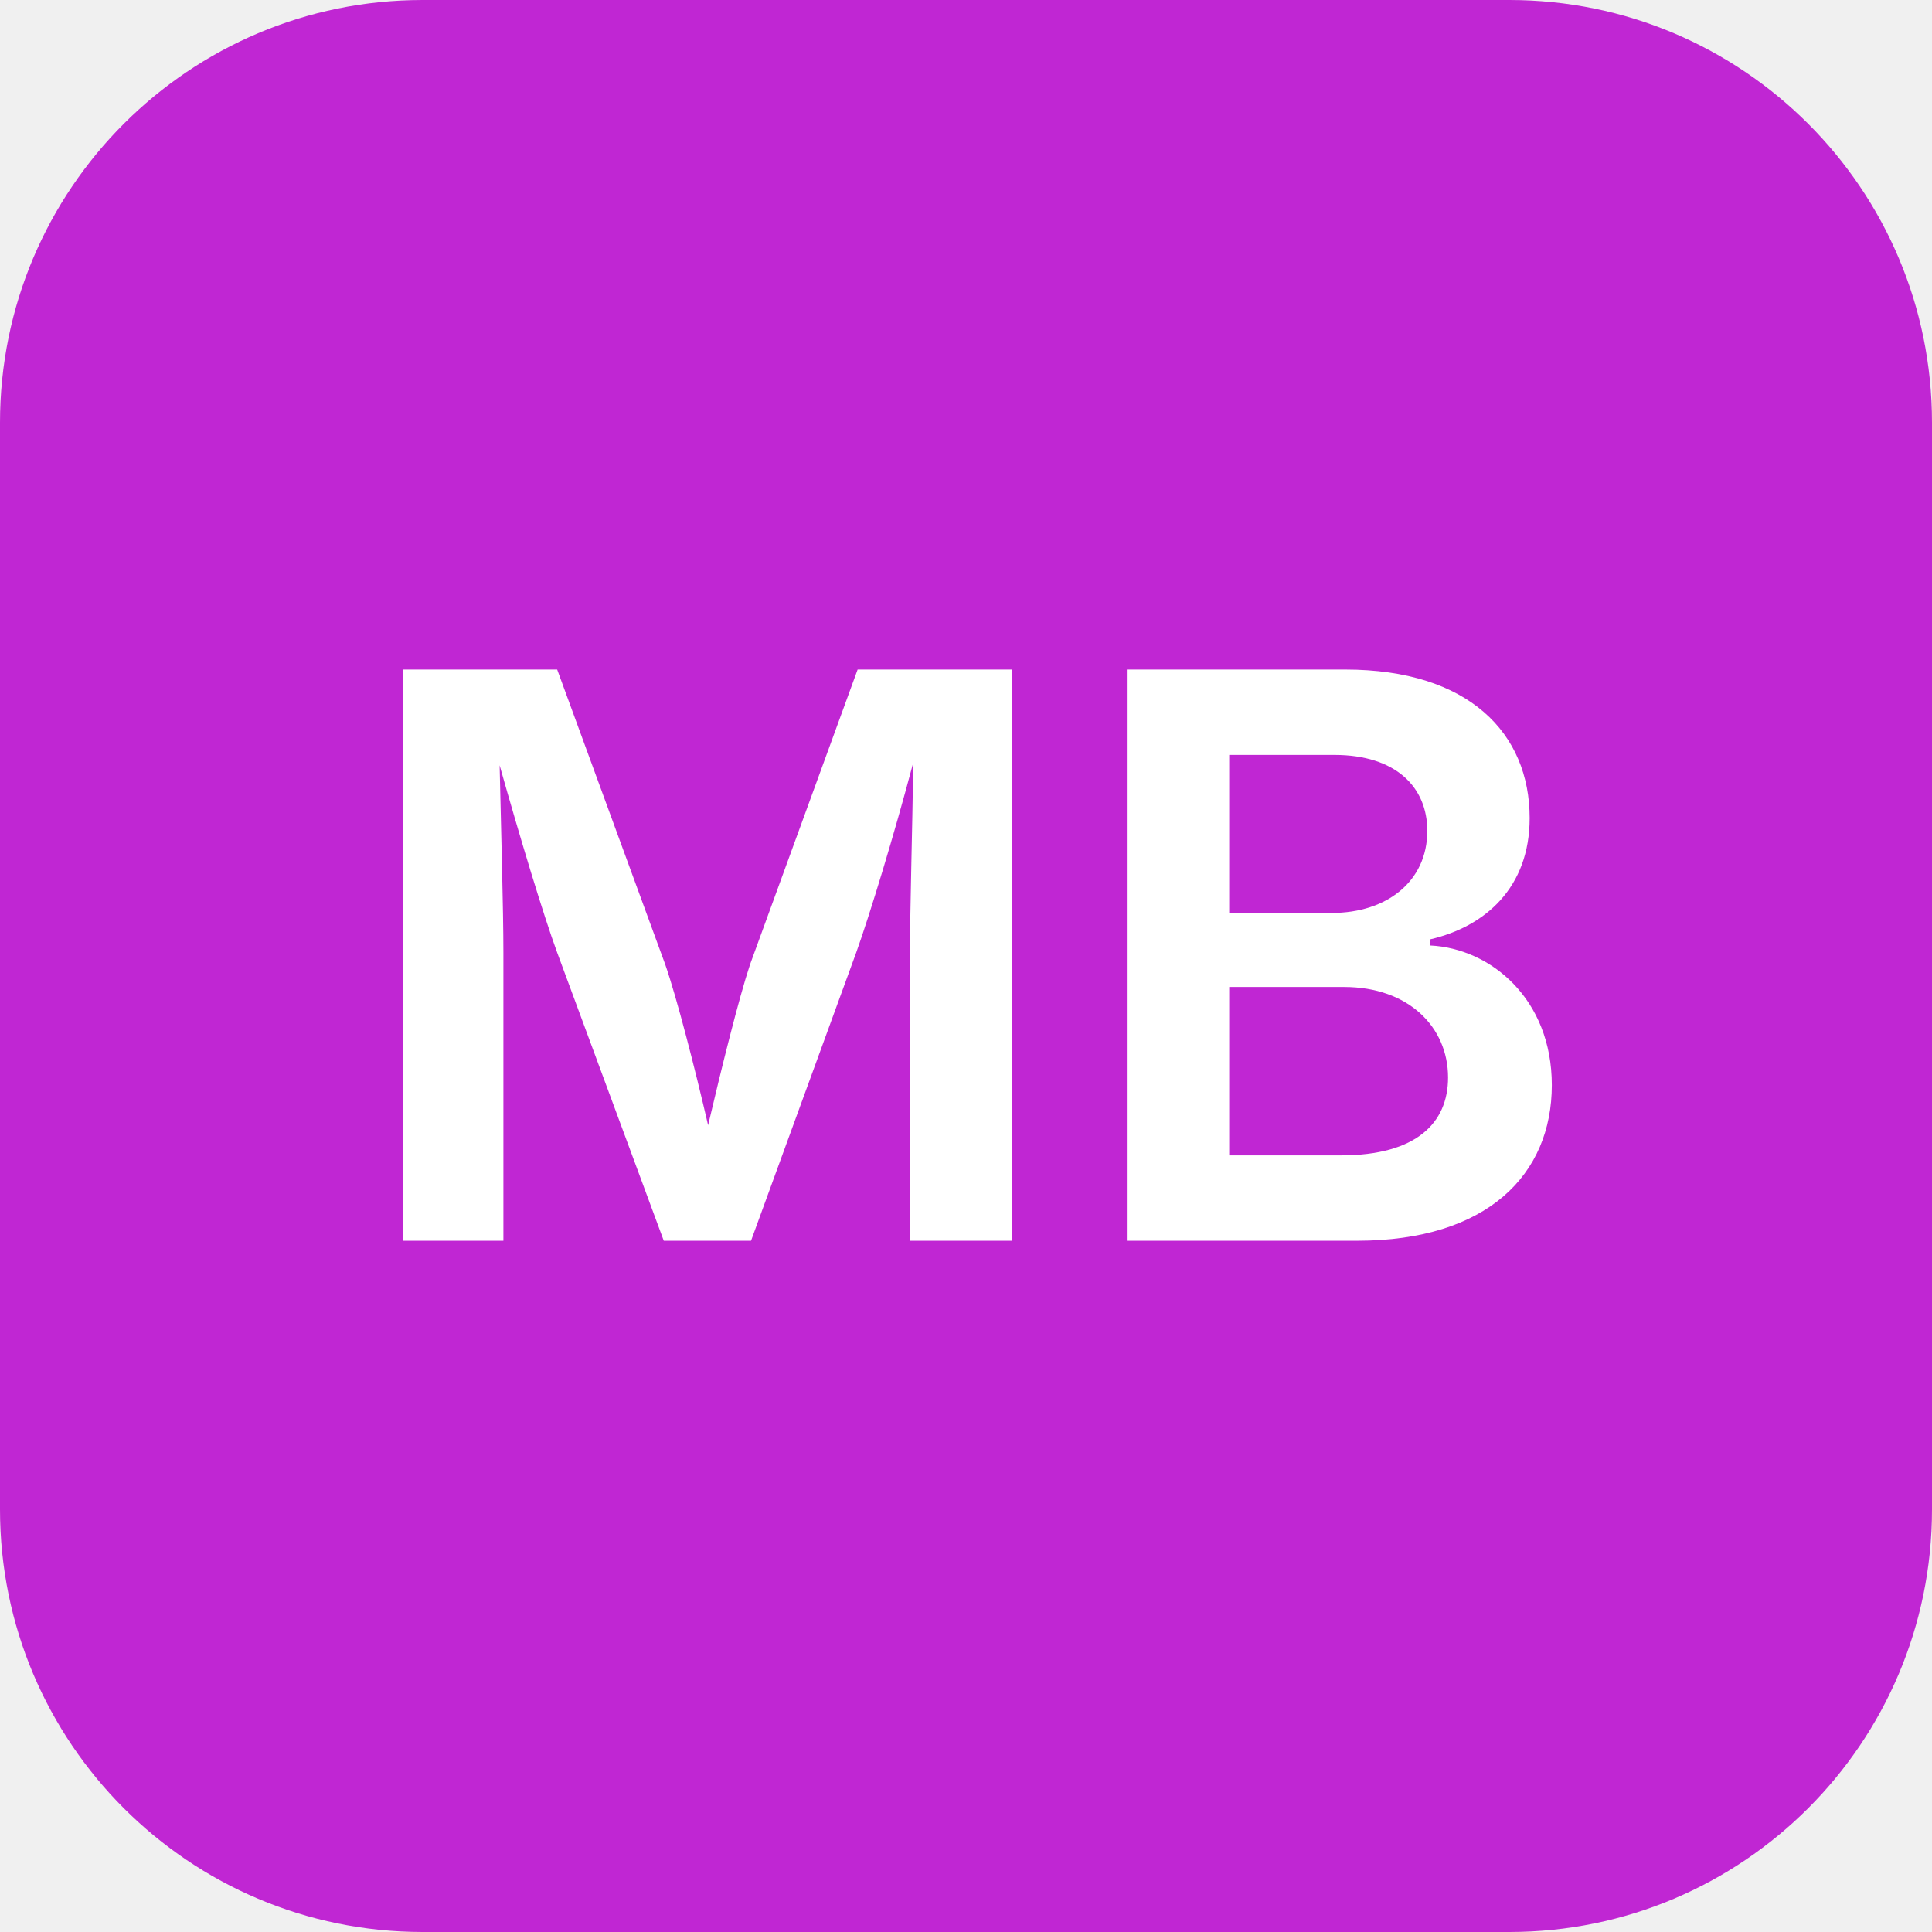
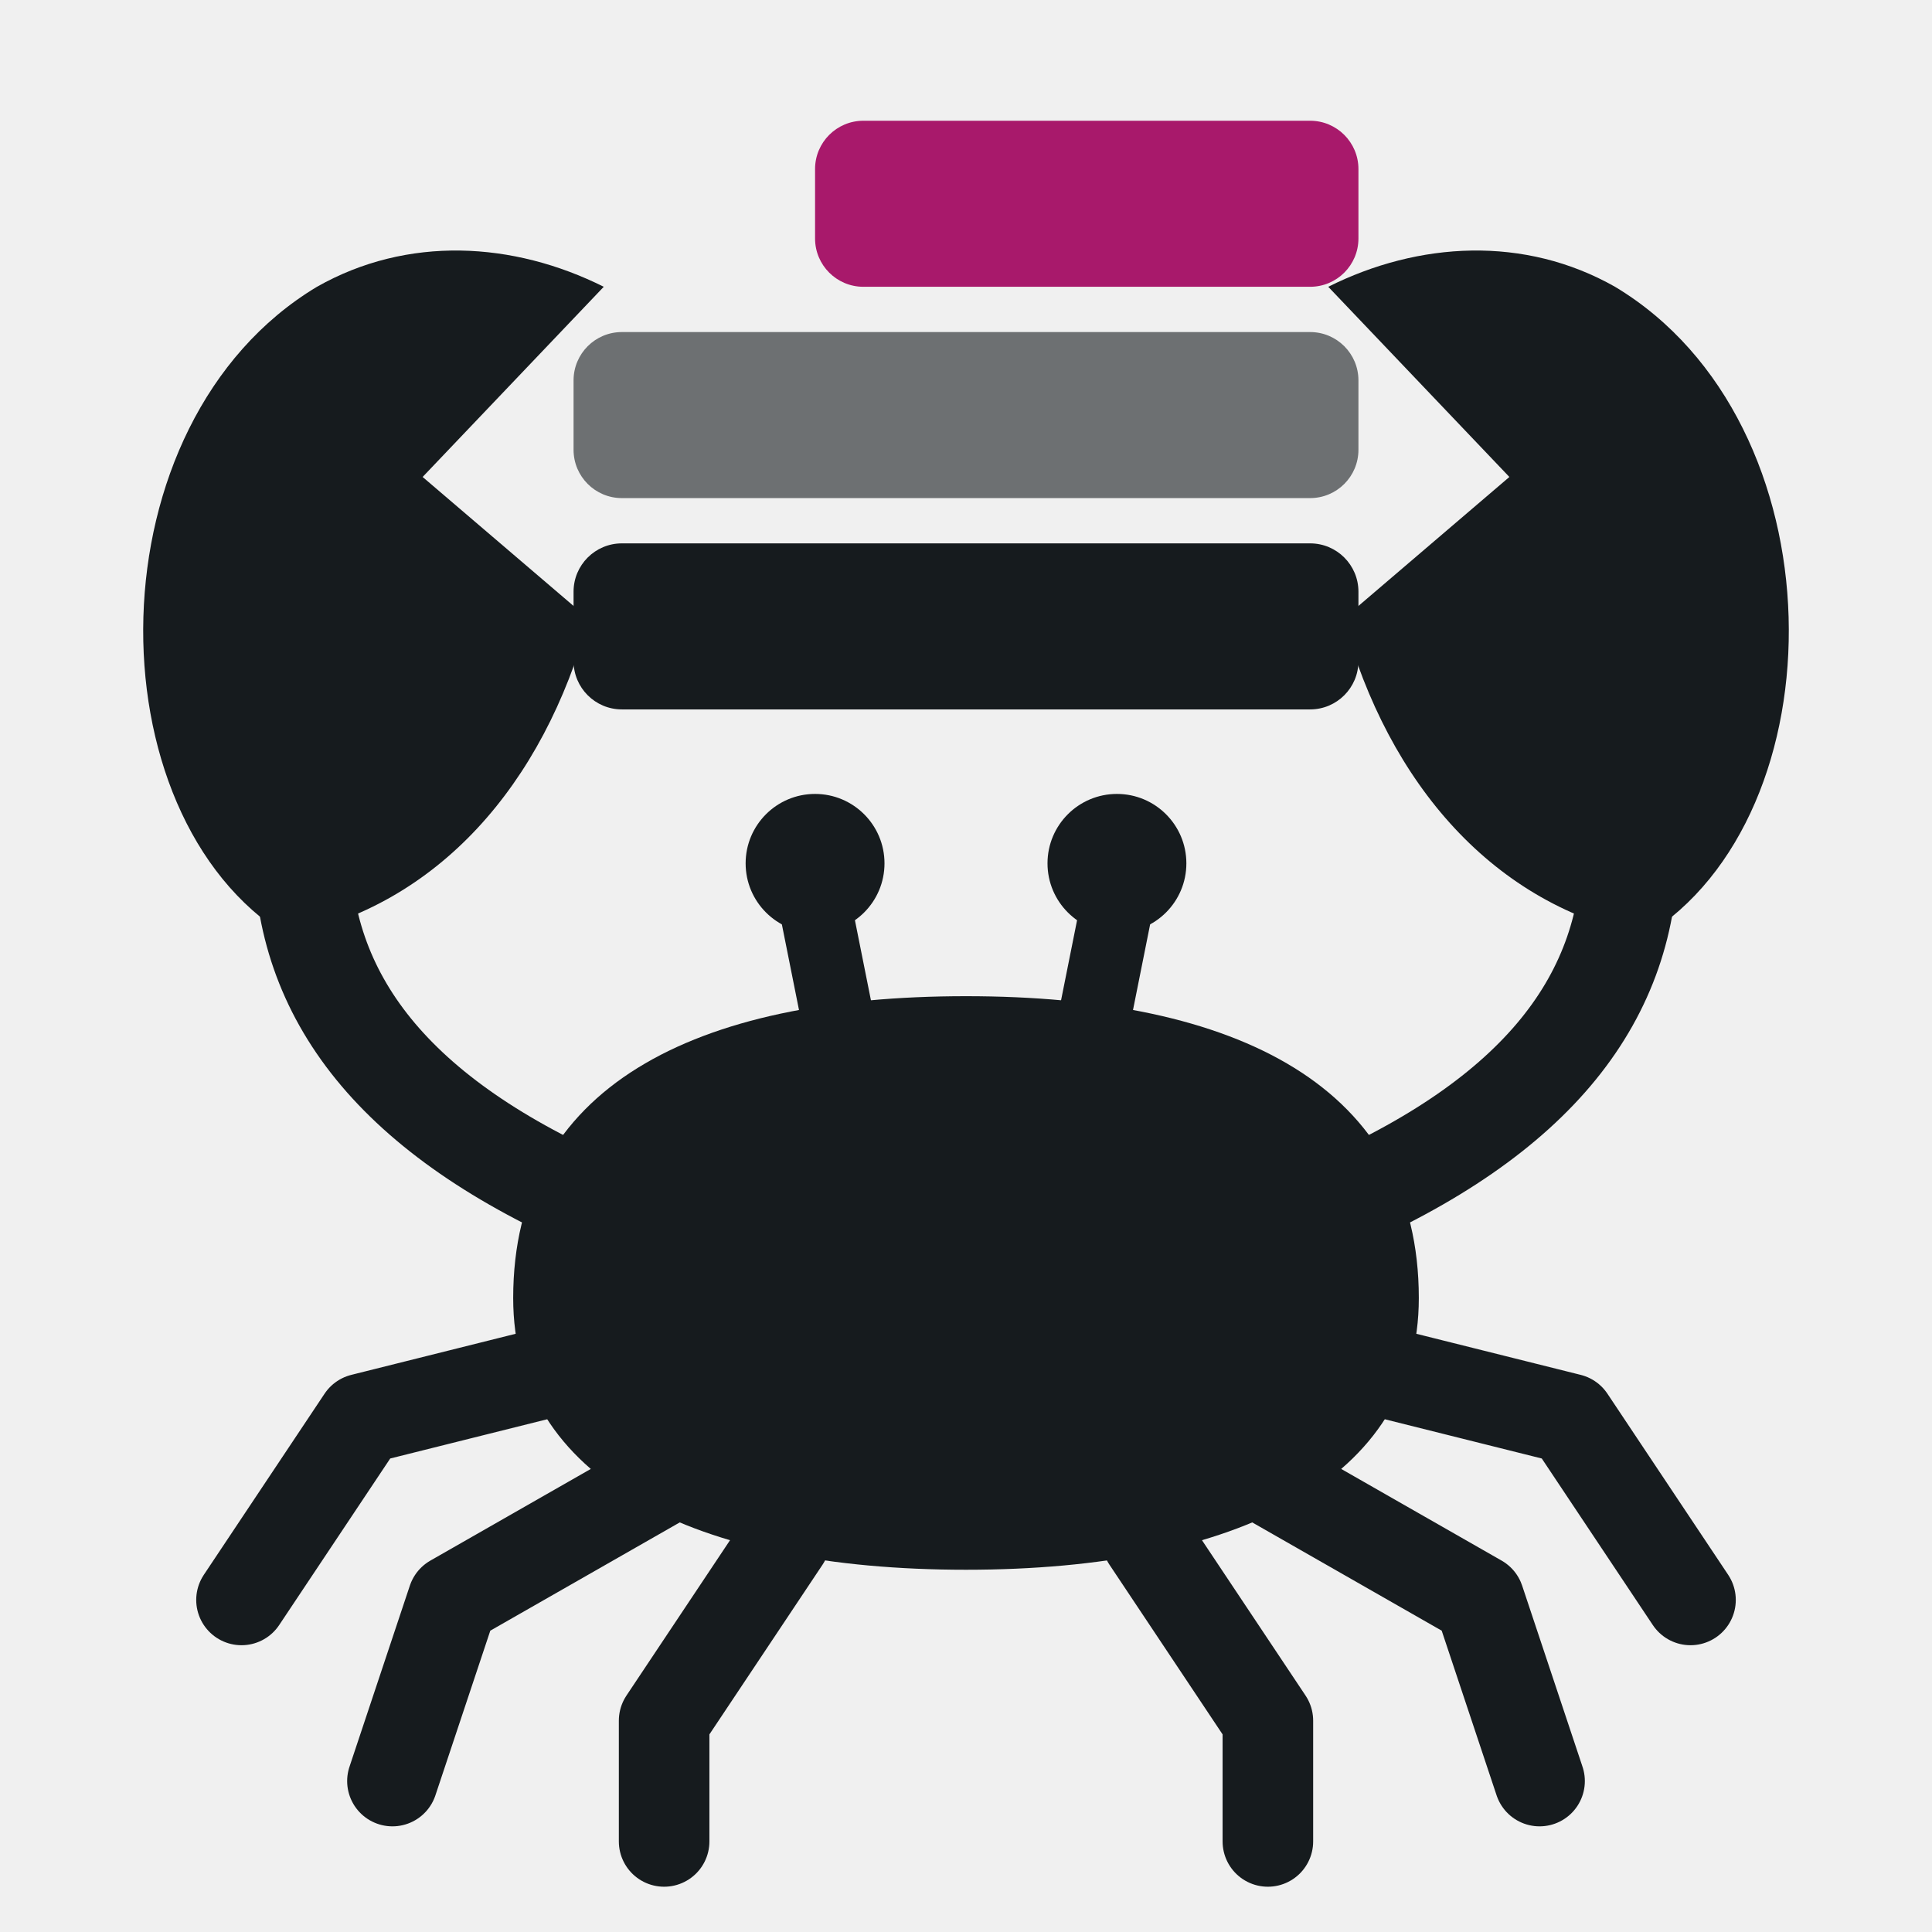
- <svg xmlns="http://www.w3.org/2000/svg" viewBox="0 0 64 64">
-   <rect width="64" height="64" rx="14" fill="#c026d3" />
-   <text x="32" y="32" dy="0.35em" text-anchor="middle" font-family="ui-sans-serif, system-ui, -apple-system, sans-serif" font-size="26" font-weight="600" fill="#ffffff">MB</text>
+ <svg xmlns="http://www.w3.org/2000/svg" viewBox="0 0 64 64" role="img" aria-label="rbitcoin.space">
+   <style>
+     @media (prefers-color-scheme: dark) {
+       .ink { fill: #e6eaed; }
+       .line { stroke: #e6eaed; }
+       .top { fill: #f27ab9; }
+     }
+   </style>
+   <g class="ink" fill="#161b1e">
+     <rect x="19" y="18" width="26" height="5.5" rx="1.6" />
+     <rect x="19" y="11" width="26" height="5.5" rx="1.6" fill-opacity="0.6" />
+     <rect class="top" fill="#a8196b" x="27" y="4" width="18" height="5.5" rx="1.6" />
+     <path d="M9.5 31C3 27 3 14 10.5 9.5 13.5 7.8 17 8 20 9.5L14 15.8 19.5 20.5C18 26 14.5 30 9.5 31ZM54.5 31C61 27 61 14 53.5 9.5 50.5 7.8 47 8 44 9.5L50 15.8 44.5 20.5C46 26 49.5 30 54.5 31ZM24.7 28.6a2.3 2.3 0 1 0 4.6 0 2.3 2.3 0 1 0-4.6 0ZM34.7 28.6a2.3 2.3 0 1 0 4.6 0 2.3 2.3 0 1 0-4.6 0ZM17 43C17 36 23 33 32 33 41 33 47 36 47 43 47 49 41 52 32 52 23 52 17 49 17 43Z" />
+   </g>
+   <g class="line" fill="none" stroke="#161b1e" stroke-linecap="round" stroke-linejoin="round">
+     <path stroke-width="3.2" d="M20 40C13 37 10 33 10 28M44 40C51 37 54 33 54 28" />
+     <path stroke-width="2.4" d="M28 35 27 30M36 35 37 30" />
+     <path stroke-width="3" d="M20 45 12 47 8 53M22 49 15 53 13 59M26 51 22 57 22 61M44 45 52 47 56 53M42 49 49 53 51 59M38 51 42 57 42 61" />
+   </g>
</svg>
